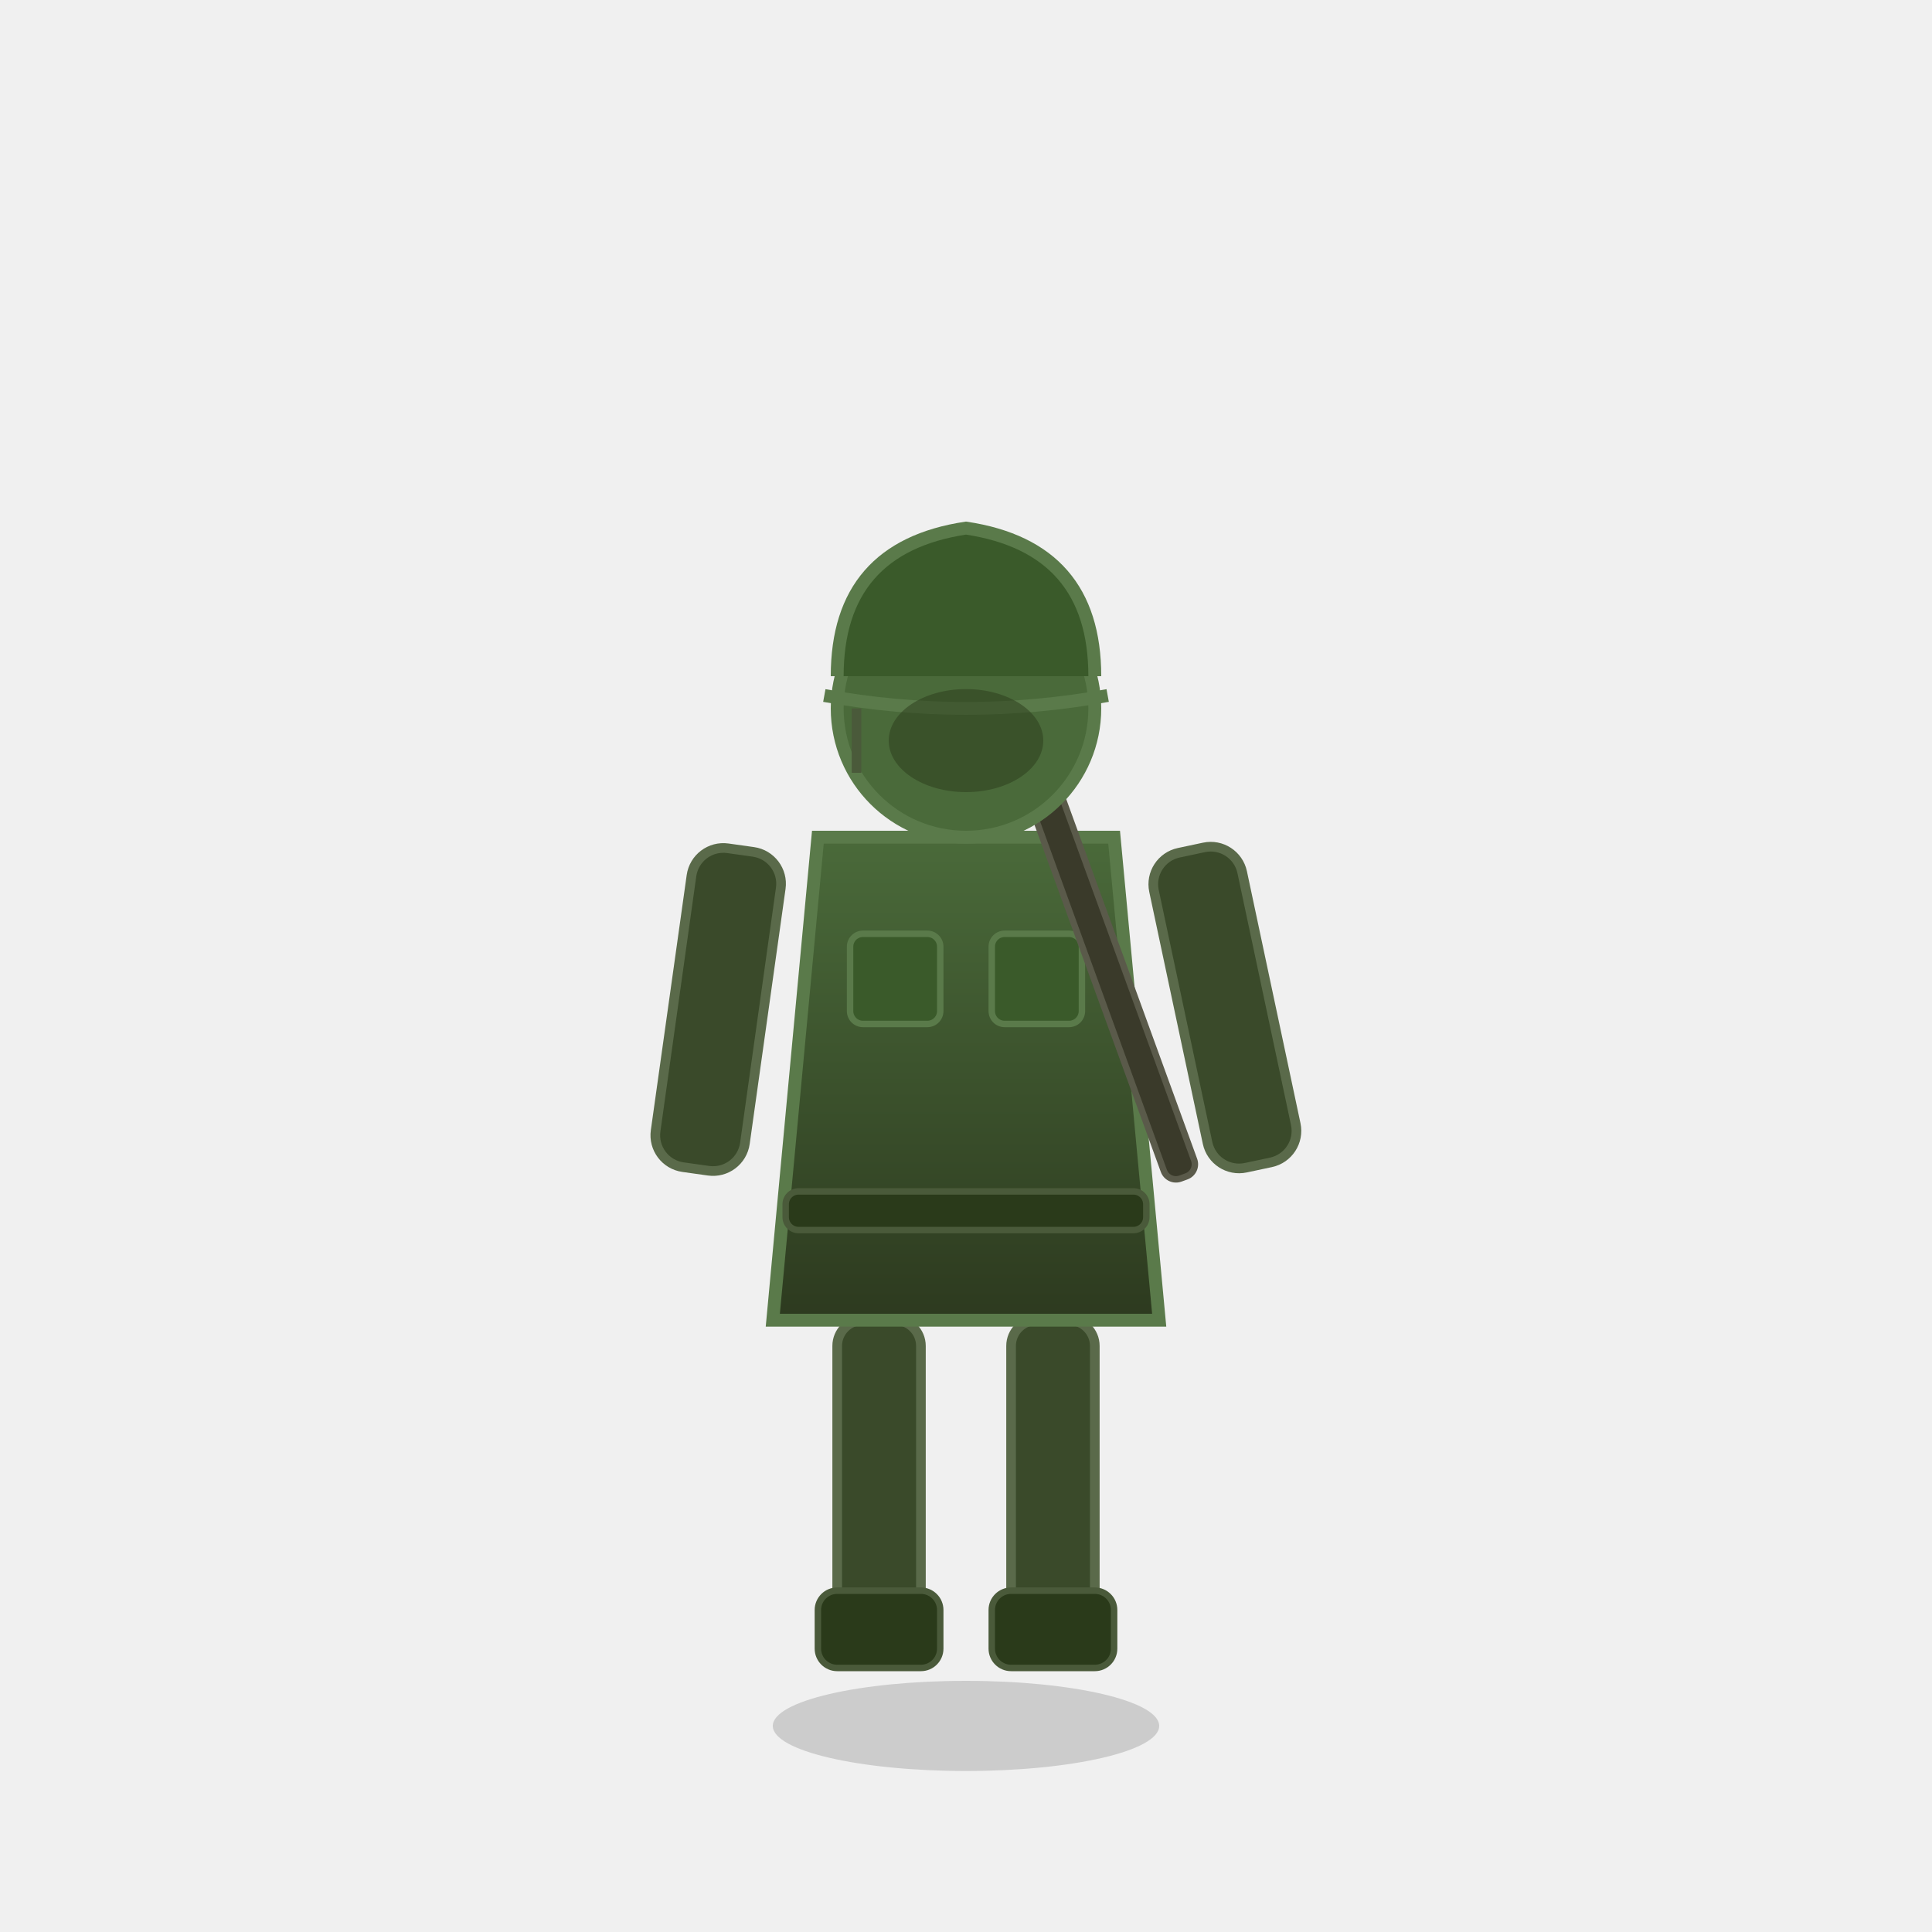
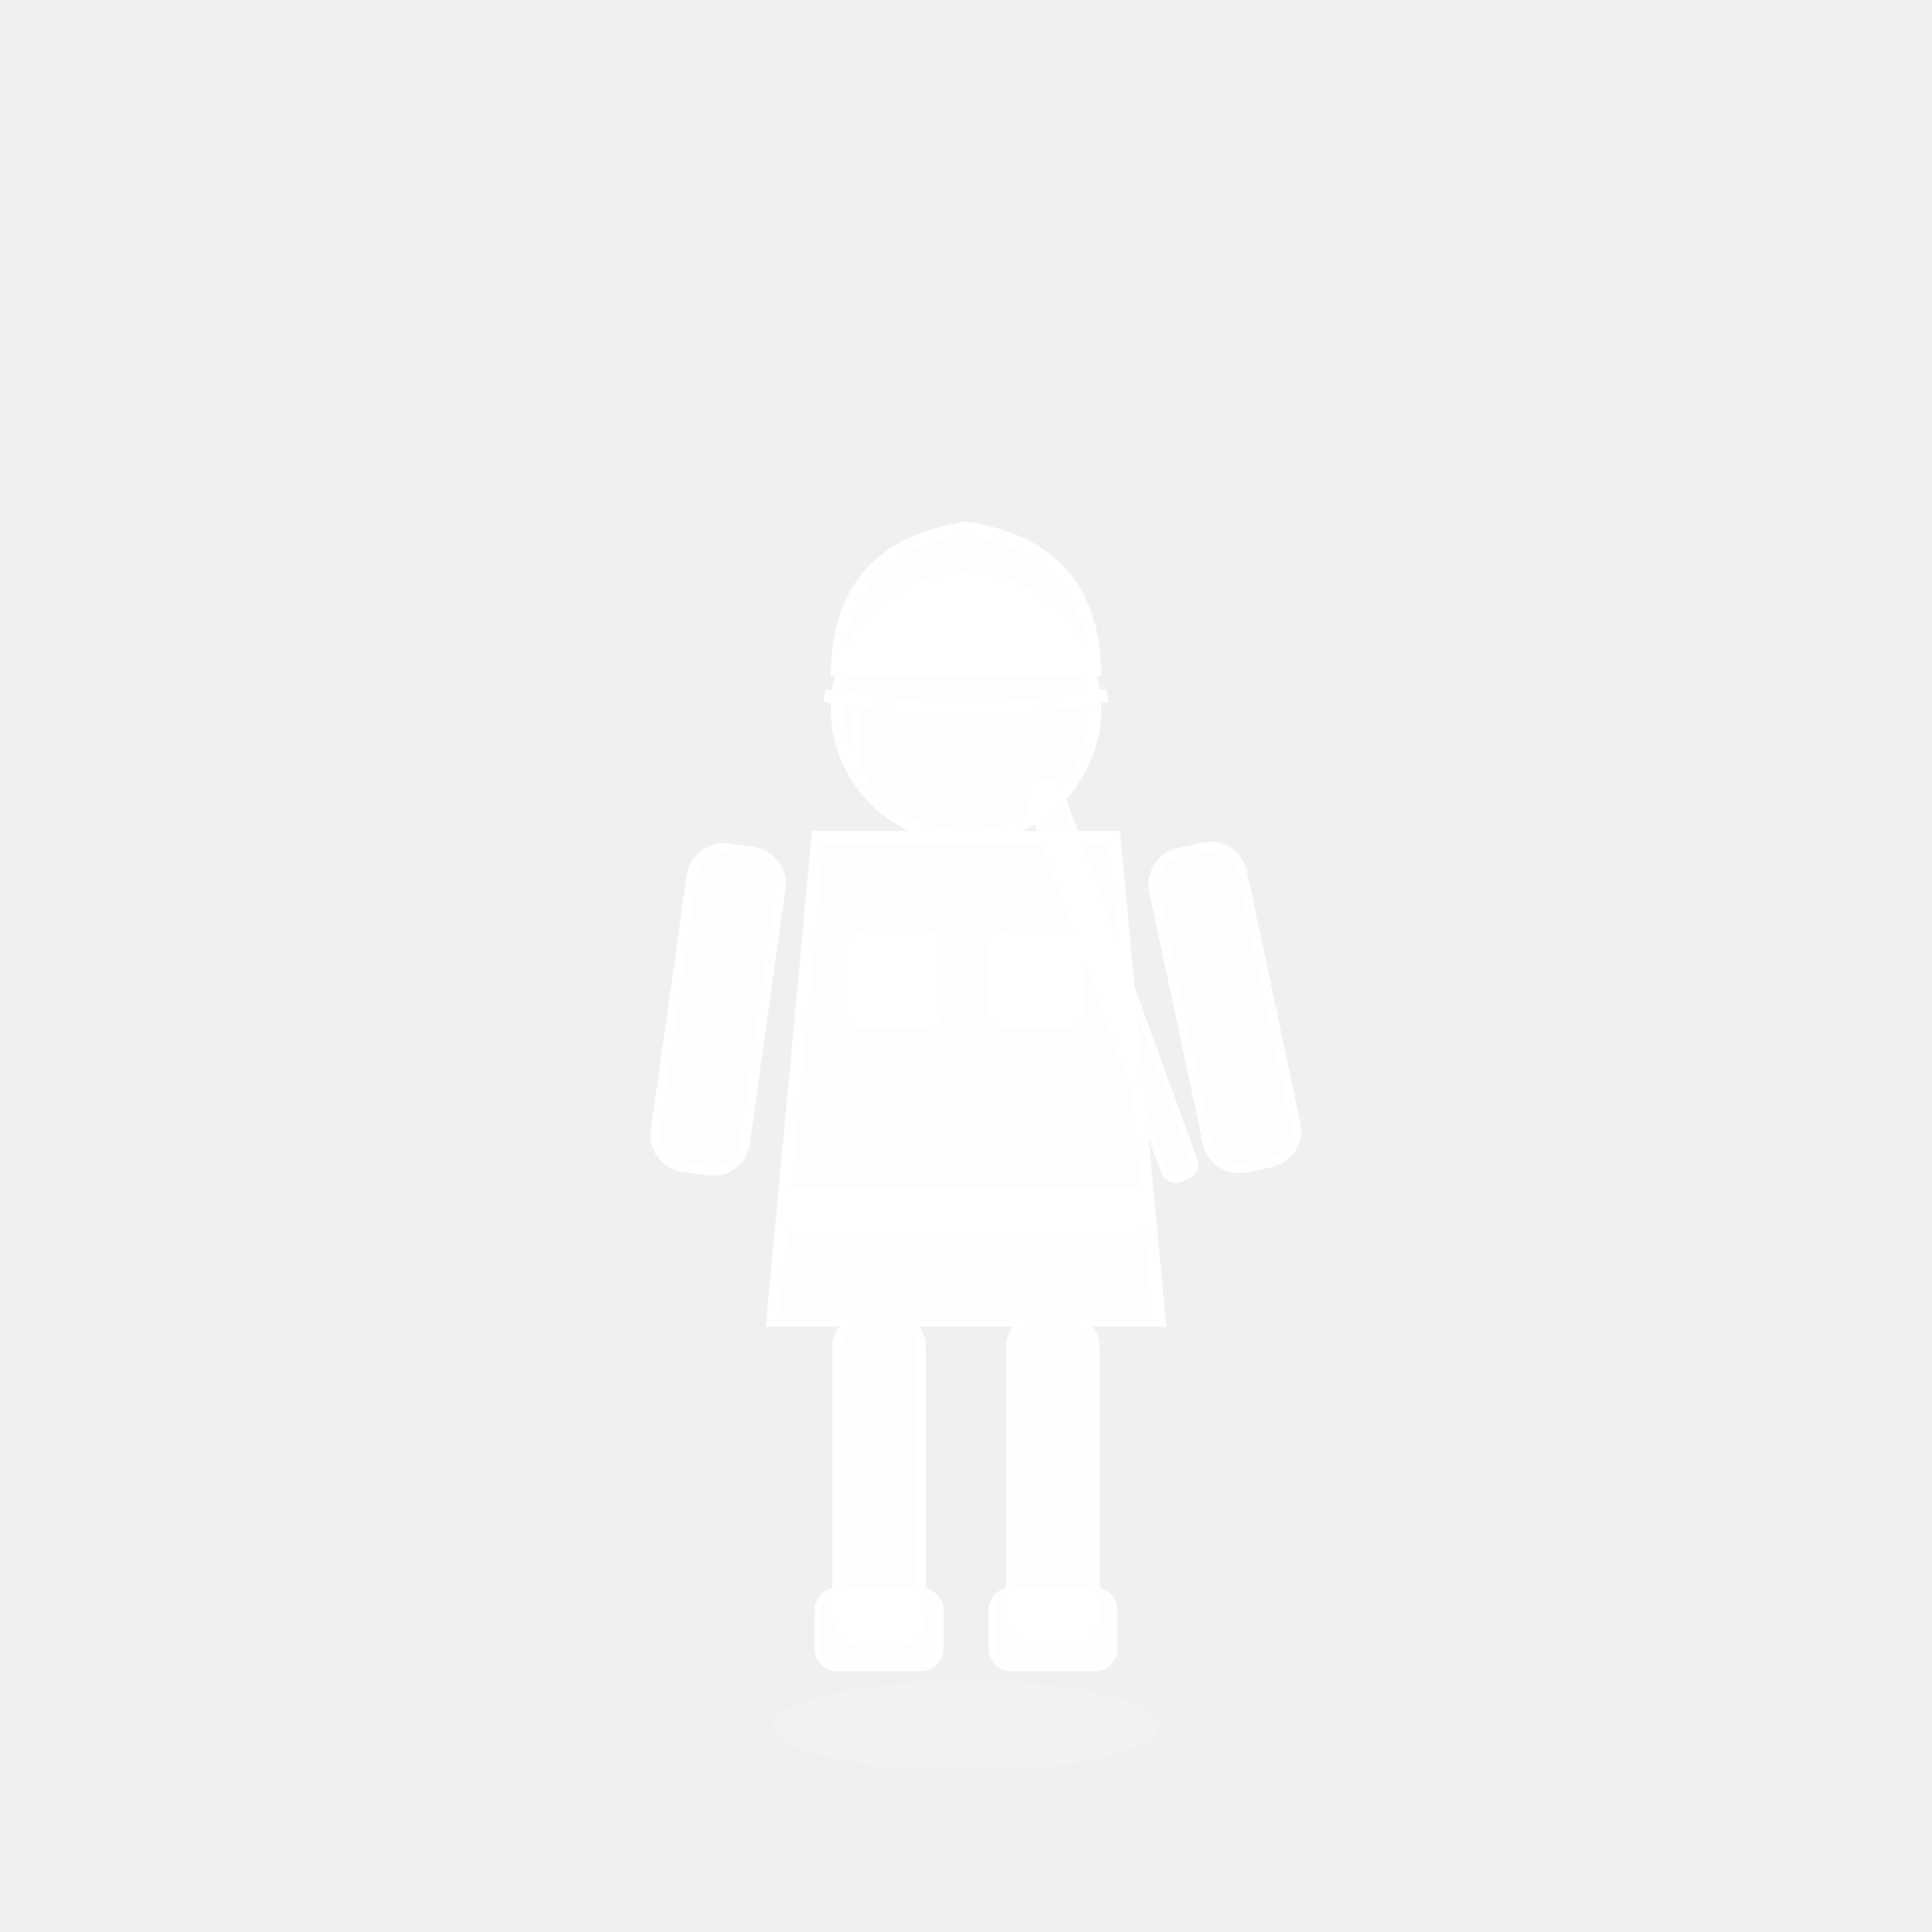
- <svg xmlns="http://www.w3.org/2000/svg" viewBox="0 0 300 300">
-   <defs>
-     <linearGradient id="ig" x1="0" y1="0" x2="0" y2="1">
-       <stop offset="0%" stop-color="#4a6a3a" />
-       <stop offset="100%" stop-color="#2d3a1f" />
-     </linearGradient>
-   </defs>
-   <ellipse cx="150" cy="268" rx="30" ry="7" fill="#000" opacity="0.15" />
-   <rect x="130" y="205" width="13" height="50" rx="4" fill="#3a4a2a" stroke="#5a6a4a" stroke-width="1.5" />
-   <rect x="157" y="205" width="13" height="50" rx="4" fill="#3a4a2a" stroke="#5a6a4a" stroke-width="1.5" />
-   <rect x="127" y="247" width="19" height="12" rx="3" fill="#2a3a1a" stroke="#4a5a3a" stroke-width="1" />
-   <rect x="154" y="247" width="19" height="12" rx="3" fill="#2a3a1a" stroke="#4a5a3a" stroke-width="1" />
-   <polygon points="127,130 173,130 180,205 120,205" fill="url(#ig)" stroke="#5a7a4a" stroke-width="2" />
-   <rect x="122" y="185" width="56" height="6" rx="2" fill="#2a3a1a" stroke="#4a5a3a" stroke-width="1" />
-   <rect x="132" y="145" width="14" height="14" rx="2" fill="#3a5a2a" stroke="#5a7a4a" stroke-width="1" />
-   <rect x="154" y="145" width="14" height="14" rx="2" fill="#3a5a2a" stroke="#5a7a4a" stroke-width="1" />
-   <rect x="108" y="132" width="14" height="50" rx="5" fill="#3a4a2a" stroke="#5a6a4a" stroke-width="1.5" transform="rotate(8, 115, 132)" />
-   <rect x="178" y="132" width="14" height="50" rx="5" fill="#3a4a2a" stroke="#5a6a4a" stroke-width="1.5" transform="rotate(-12, 185, 132)" />
-   <rect x="170" y="120" width="5" height="65" rx="2" fill="#3a3a2a" stroke="#5a5a4a" stroke-width="1" transform="rotate(-20, 172, 152)" />
-   <circle cx="150" cy="110" r="20" fill="#4a6a3a" stroke="#5a7a4a" stroke-width="2" />
-   <path d="M130,105 Q130,85 150,82 Q170,85 170,105" fill="#3a5a2a" stroke="#5a7a4a" stroke-width="2" />
-   <path d="M128,108 Q150,112 172,108" fill="none" stroke="#5a7a4a" stroke-width="2" />
-   <ellipse cx="150" cy="115" rx="12" ry="8" fill="#2a3a1a" opacity="0.5" />
-   <line x1="133" y1="110" x2="133" y2="120" stroke="#4a5a3a" stroke-width="1.5" />
+ <svg xmlns="http://www.w3.org/2000/svg" viewBox="0 0 300 300" fill-opacity="0.85">
+   <ellipse cx="150" cy="268" rx="30" ry="7" fill="#ffffff" opacity="0.15" />
+   <rect x="130" y="205" width="13" height="50" rx="4" fill="#ffffff" stroke="#ffffff" stroke-width="1.5" />
+   <rect x="157" y="205" width="13" height="50" rx="4" fill="#ffffff" stroke="#ffffff" stroke-width="1.5" />
+   <rect x="127" y="247" width="19" height="12" rx="3" fill="#ffffff" stroke="#ffffff" stroke-width="1" />
+   <rect x="154" y="247" width="19" height="12" rx="3" fill="#ffffff" stroke="#ffffff" stroke-width="1" />
+   <polygon points="127,130 173,130 180,205 120,205" fill="#ffffff" stroke="#ffffff" stroke-width="2" />
+   <rect x="122" y="185" width="56" height="6" rx="2" fill="#ffffff" stroke="#ffffff" stroke-width="1" />
+   <rect x="132" y="145" width="14" height="14" rx="2" fill="#ffffff" stroke="#ffffff" stroke-width="1" />
+   <rect x="154" y="145" width="14" height="14" rx="2" fill="#ffffff" stroke="#ffffff" stroke-width="1" />
+   <rect x="108" y="132" width="14" height="50" rx="5" fill="#ffffff" stroke="#ffffff" stroke-width="1.5" transform="rotate(8, 115, 132)" />
+   <rect x="178" y="132" width="14" height="50" rx="5" fill="#ffffff" stroke="#ffffff" stroke-width="1.5" transform="rotate(-12, 185, 132)" />
+   <rect x="170" y="120" width="5" height="65" rx="2" fill="#ffffff" stroke="#ffffff" stroke-width="1" transform="rotate(-20, 172, 152)" />
+   <circle cx="150" cy="110" r="20" fill="#ffffff" stroke="#ffffff" stroke-width="2" />
+   <path d="M130,105 Q130,85 150,82 Q170,85 170,105" fill="#ffffff" stroke="#ffffff" stroke-width="2" />
+   <path d="M128,108 Q150,112 172,108" fill="none" stroke="#ffffff" stroke-width="2" />
+   <ellipse cx="150" cy="115" rx="12" ry="8" fill="#ffffff" opacity="0.5" />
+   <line x1="133" y1="110" x2="133" y2="120" stroke="#ffffff" stroke-width="1.5" />
</svg>
